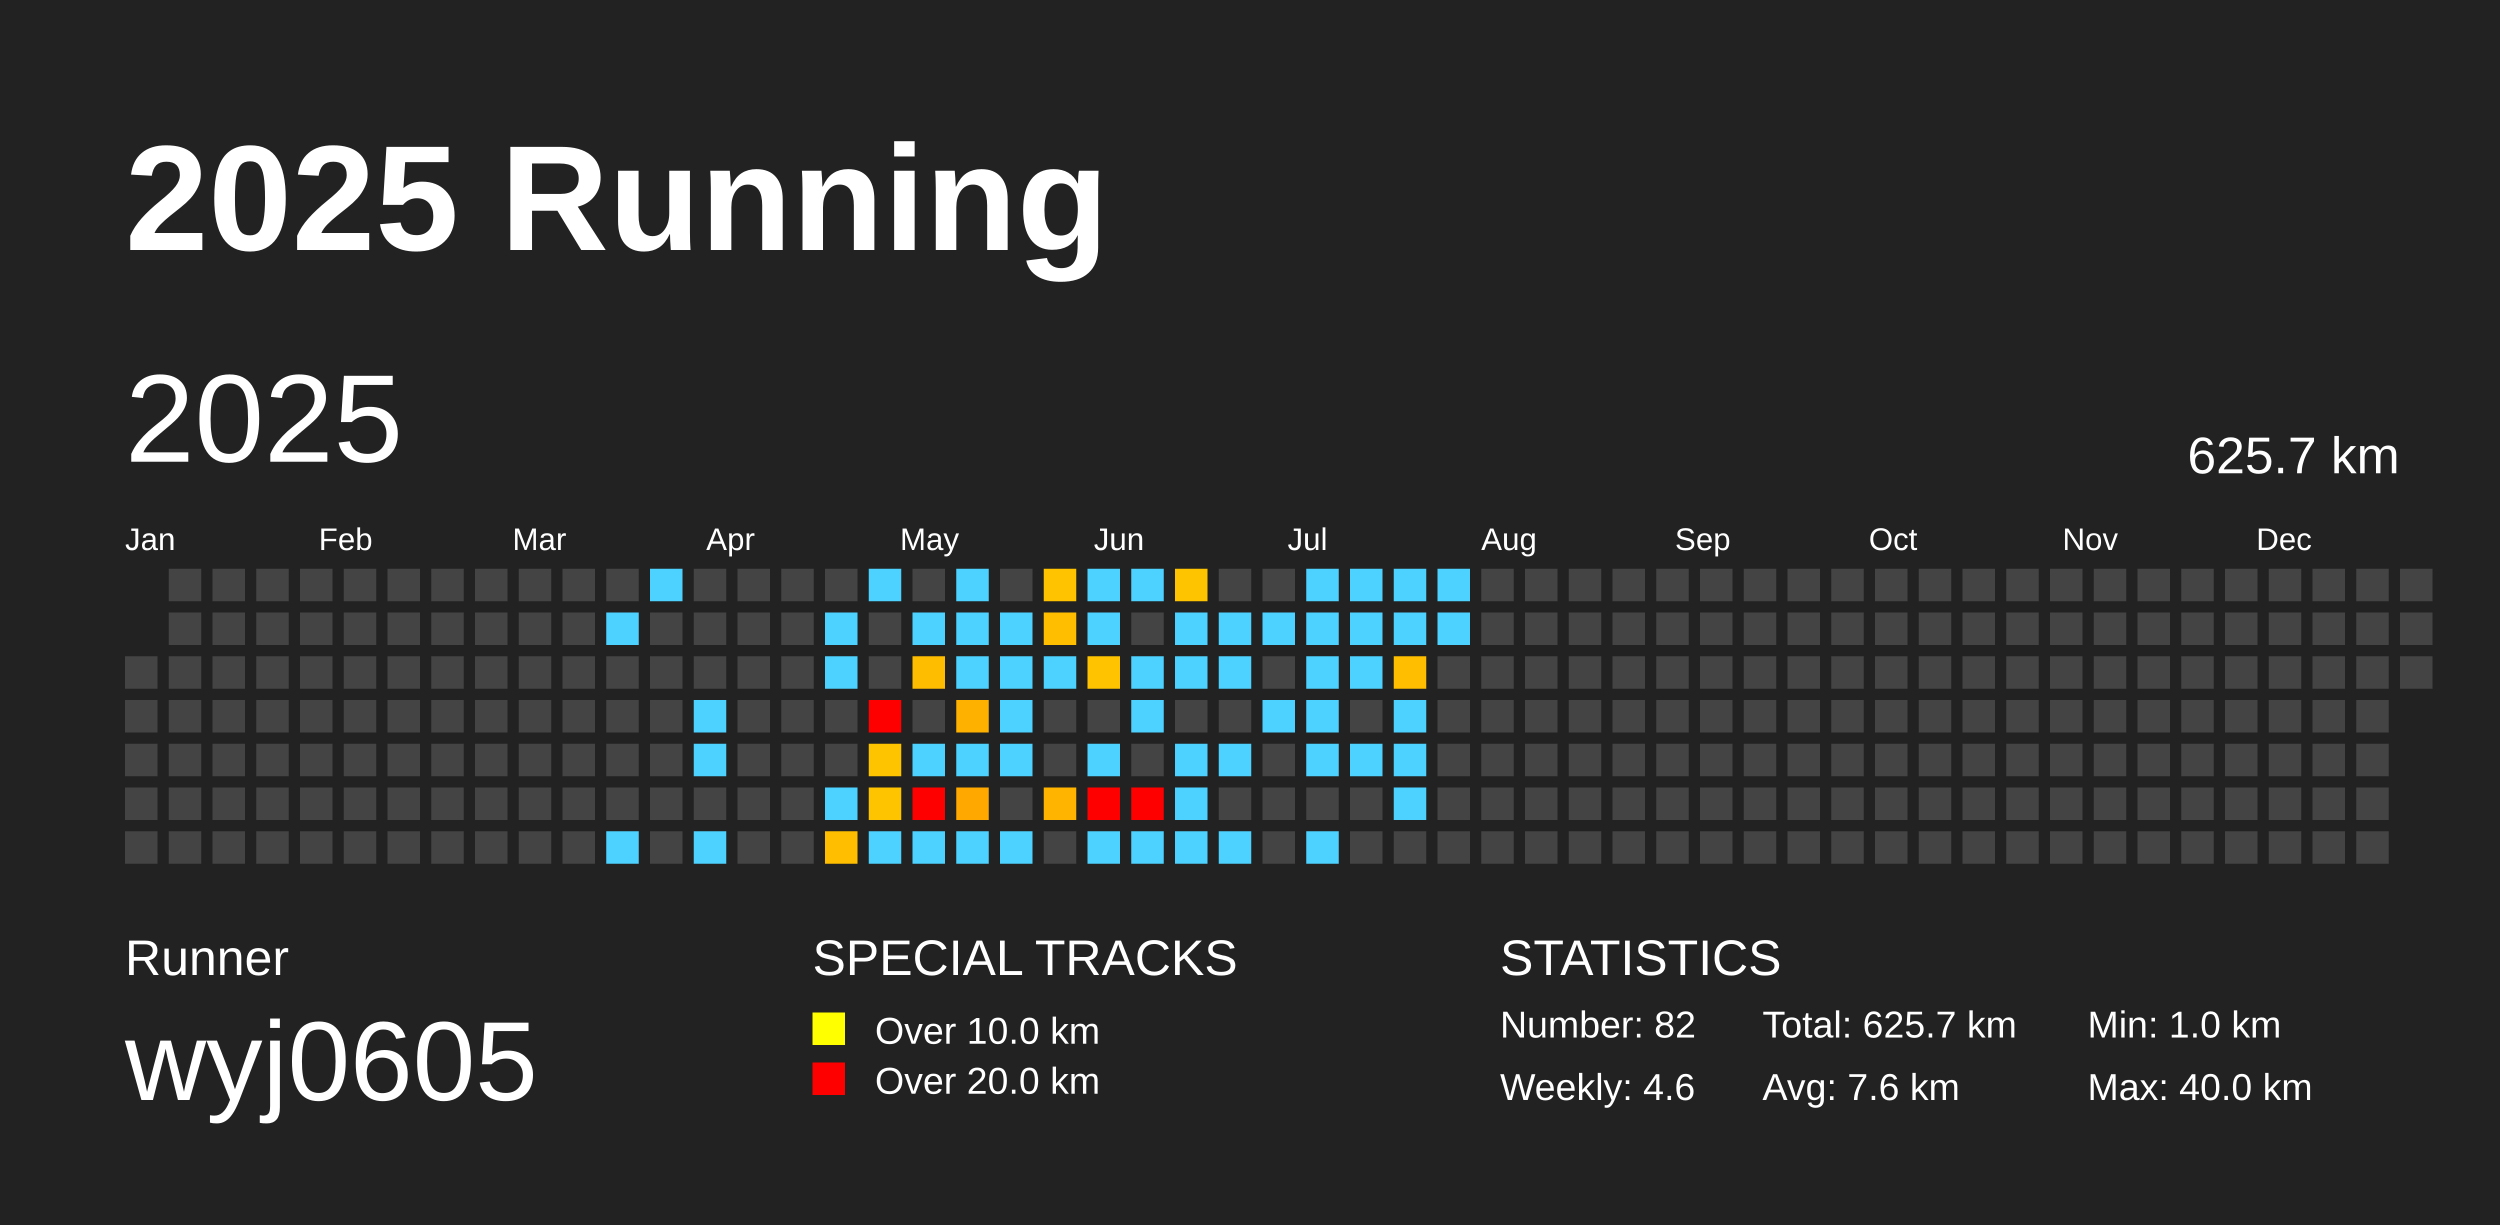
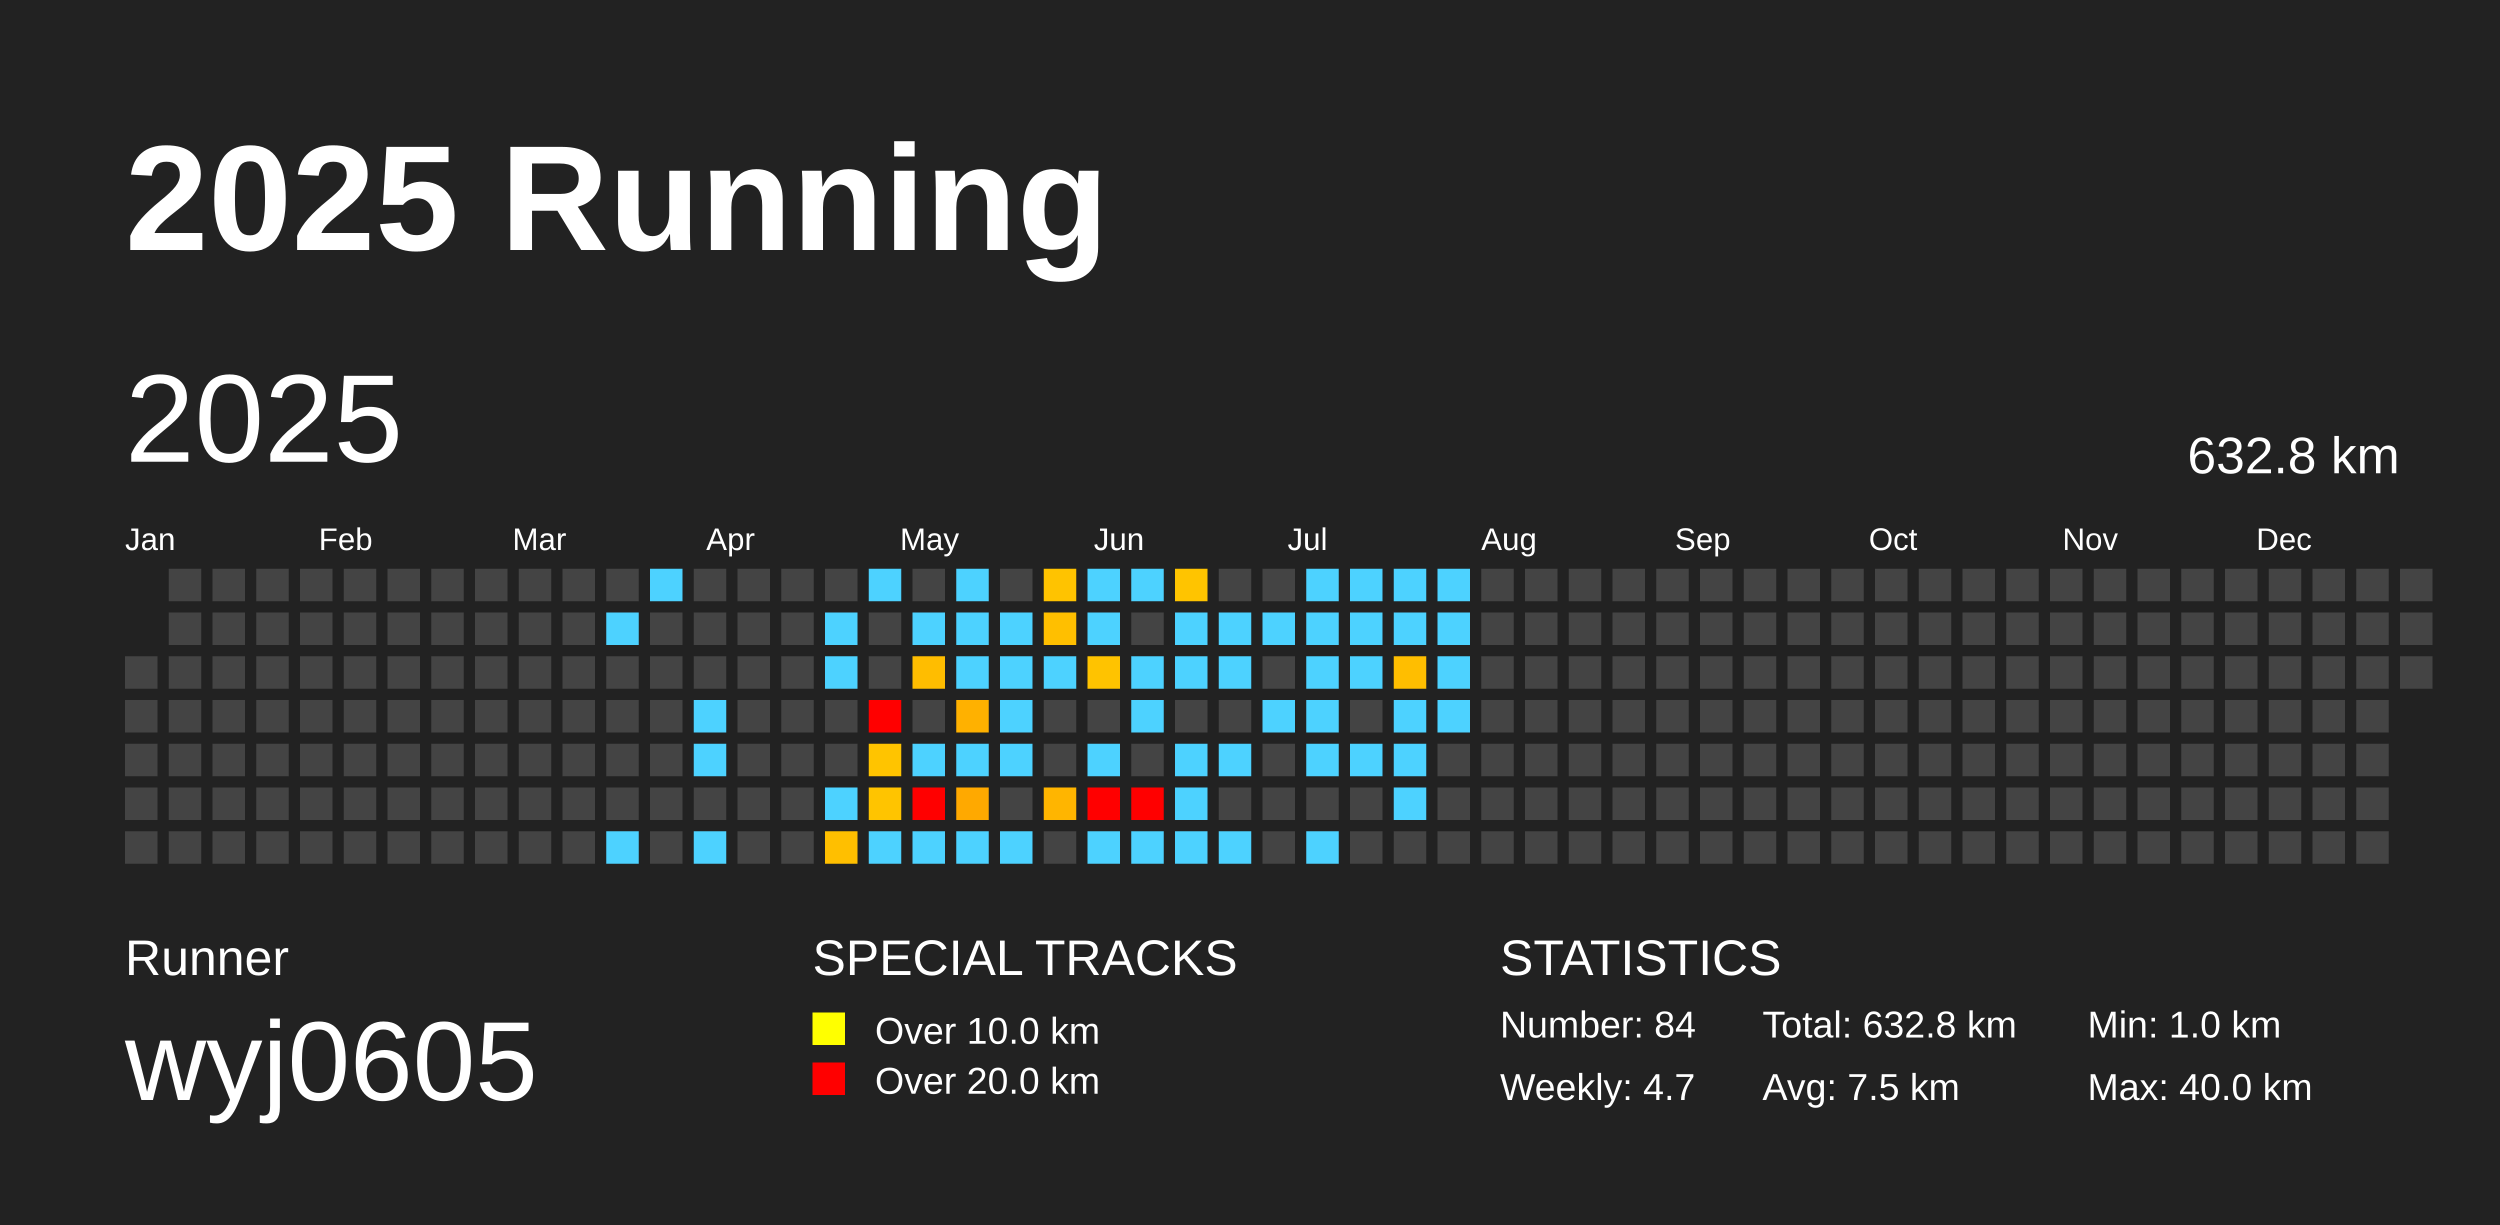
<svg xmlns="http://www.w3.org/2000/svg" baseProfile="full" height="98mm" version="1.1" viewBox="0,0,200,98" width="200mm">
  <defs />
  <rect fill="#222222" height="98" width="200" x="0" y="0" />
  <text fill="#FFFFFF" style="font-size:12px; font-family:Arial; font-weight:bold;" x="10" y="20">2025 Running</text>
  <text fill="#FFFFFF" style="font-size:4px; font-family:Arial" x="10" y="78">Runner</text>
  <text fill="#FFFFFF" style="font-size:9px; font-family:Arial" x="10" y="88">wyj0605</text>
  <text fill="#FFFFFF" style="font-size:4px; font-family:Arial" x="65" y="78">SPECIAL TRACKS</text>
  <rect fill="yellow" height="2.6" width="2.6" x="65" y="81" />
  <text fill="#FFFFFF" style="font-size:3px; font-family:Arial" x="70" y="83.5">Over 10.0 km</text>
  <rect fill="red" height="2.6" width="2.6" x="65" y="85" />
  <text fill="#FFFFFF" style="font-size:3px; font-family:Arial" x="70" y="87.5">Over 20.0 km</text>
  <text fill="#FFFFFF" style="font-size:4px; font-family:Arial" x="120" y="78">STATISTICS</text>
-   <text fill="#FFFFFF" style="font-size:3px; font-family:Arial" x="120" y="83">Number: 82</text>
-   <text fill="#FFFFFF" style="font-size:3px; font-family:Arial" x="120" y="88">Weekly: 4.6</text>
-   <text fill="#FFFFFF" style="font-size:3px; font-family:Arial" x="141" y="83">Total: 625.7 km</text>
-   <text fill="#FFFFFF" style="font-size:3px; font-family:Arial" x="141" y="88">Avg: 7.6 km</text>
+   <text fill="#FFFFFF" style="font-size:3px; font-family:Arial" x="120" y="83">Number: 84</text>
+   <text fill="#FFFFFF" style="font-size:3px; font-family:Arial" x="120" y="88">Weekly: 4.7</text>
+   <text fill="#FFFFFF" style="font-size:3px; font-family:Arial" x="141" y="83">Total: 632.8 km</text>
+   <text fill="#FFFFFF" style="font-size:3px; font-family:Arial" x="141" y="88">Avg: 7.5 km</text>
  <text fill="#FFFFFF" style="font-size:3px; font-family:Arial" x="167" y="83">Min: 1.0 km</text>
  <text fill="#FFFFFF" style="font-size:3px; font-family:Arial" x="167" y="88">Max: 40.0 km</text>
  <text dominant-baseline="hanging" fill="#FFFFFF" style="font-size:10.0px; font-family:Arial;" x="10" y="30">2025</text>
-   <text dominant-baseline="hanging" fill="#FFFFFF" style="font-size:4.125px; font-family:Arial;" x="175" y="35">625.7 km</text>
+   <text dominant-baseline="hanging" fill="#FFFFFF" style="font-size:4.125px; font-family:Arial;" x="175" y="35">632.8 km</text>
  <text fill="#FFFFFF" style="font-size:2.5px; font-family:Arial" x="10.0" y="44">Jan</text>
  <text fill="#FFFFFF" style="font-size:2.5px; font-family:Arial" x="25.5" y="44">Feb</text>
  <text fill="#FFFFFF" style="font-size:2.5px; font-family:Arial" x="41.0" y="44">Mar</text>
  <text fill="#FFFFFF" style="font-size:2.5px; font-family:Arial" x="56.5" y="44">Apr</text>
  <text fill="#FFFFFF" style="font-size:2.5px; font-family:Arial" x="72.0" y="44">May</text>
  <text fill="#FFFFFF" style="font-size:2.5px; font-family:Arial" x="87.5" y="44">Jun</text>
  <text fill="#FFFFFF" style="font-size:2.5px; font-family:Arial" x="103.0" y="44">Jul</text>
  <text fill="#FFFFFF" style="font-size:2.5px; font-family:Arial" x="118.5" y="44">Aug</text>
  <text fill="#FFFFFF" style="font-size:2.5px; font-family:Arial" x="134.0" y="44">Sep</text>
  <text fill="#FFFFFF" style="font-size:2.5px; font-family:Arial" x="149.5" y="44">Oct</text>
  <text fill="#FFFFFF" style="font-size:2.5px; font-family:Arial" x="165.0" y="44">Nov</text>
  <text fill="#FFFFFF" style="font-size:2.5px; font-family:Arial" x="180.5" y="44">Dec</text>
  <rect fill="#444444" height="2.6" width="2.6" x="10.0" y="52.5" />
  <rect fill="#444444" height="2.6" width="2.6" x="10.0" y="56.0" />
  <rect fill="#444444" height="2.6" width="2.6" x="10.0" y="59.5" />
  <rect fill="#444444" height="2.6" width="2.6" x="10.0" y="63.0" />
  <rect fill="#444444" height="2.6" width="2.6" x="10.0" y="66.5" />
  <rect fill="#444444" height="2.6" width="2.6" x="13.5" y="45.5" />
  <rect fill="#444444" height="2.6" width="2.6" x="13.5" y="49.0" />
  <rect fill="#444444" height="2.6" width="2.6" x="13.5" y="52.5" />
  <rect fill="#444444" height="2.6" width="2.6" x="13.5" y="56.0" />
  <rect fill="#444444" height="2.6" width="2.6" x="13.5" y="59.5" />
  <rect fill="#444444" height="2.6" width="2.6" x="13.5" y="63.0" />
  <rect fill="#444444" height="2.6" width="2.6" x="13.5" y="66.5" />
  <rect fill="#444444" height="2.6" width="2.6" x="17.0" y="45.5" />
  <rect fill="#444444" height="2.6" width="2.6" x="17.0" y="49.0" />
  <rect fill="#444444" height="2.6" width="2.6" x="17.0" y="52.5" />
  <rect fill="#444444" height="2.6" width="2.6" x="17.0" y="56.0" />
  <rect fill="#444444" height="2.6" width="2.6" x="17.0" y="59.5" />
  <rect fill="#444444" height="2.6" width="2.6" x="17.0" y="63.0" />
  <rect fill="#444444" height="2.6" width="2.6" x="17.0" y="66.5" />
  <rect fill="#444444" height="2.6" width="2.6" x="20.5" y="45.5" />
  <rect fill="#444444" height="2.6" width="2.6" x="20.5" y="49.0" />
  <rect fill="#444444" height="2.6" width="2.6" x="20.5" y="52.5" />
  <rect fill="#444444" height="2.6" width="2.6" x="20.5" y="56.0" />
  <rect fill="#444444" height="2.6" width="2.6" x="20.5" y="59.5" />
  <rect fill="#444444" height="2.6" width="2.6" x="20.5" y="63.0" />
  <rect fill="#444444" height="2.6" width="2.6" x="20.5" y="66.5" />
  <rect fill="#444444" height="2.6" width="2.6" x="24.0" y="45.5" />
  <rect fill="#444444" height="2.6" width="2.6" x="24.0" y="49.0" />
  <rect fill="#444444" height="2.6" width="2.6" x="24.0" y="52.5" />
  <rect fill="#444444" height="2.6" width="2.6" x="24.0" y="56.0" />
  <rect fill="#444444" height="2.6" width="2.6" x="24.0" y="59.5" />
  <rect fill="#444444" height="2.6" width="2.6" x="24.0" y="63.0" />
  <rect fill="#444444" height="2.6" width="2.6" x="24.0" y="66.5" />
  <rect fill="#444444" height="2.6" width="2.6" x="27.5" y="45.5" />
  <rect fill="#444444" height="2.6" width="2.6" x="27.5" y="49.0" />
  <rect fill="#444444" height="2.6" width="2.6" x="27.5" y="52.5" />
  <rect fill="#444444" height="2.6" width="2.6" x="27.5" y="56.0" />
  <rect fill="#444444" height="2.6" width="2.6" x="27.5" y="59.5" />
  <rect fill="#444444" height="2.6" width="2.6" x="27.5" y="63.0" />
  <rect fill="#444444" height="2.6" width="2.6" x="27.5" y="66.5" />
  <rect fill="#444444" height="2.6" width="2.6" x="31.0" y="45.5" />
  <rect fill="#444444" height="2.6" width="2.6" x="31.0" y="49.0" />
  <rect fill="#444444" height="2.6" width="2.6" x="31.0" y="52.5" />
  <rect fill="#444444" height="2.6" width="2.6" x="31.0" y="56.0" />
  <rect fill="#444444" height="2.6" width="2.6" x="31.0" y="59.5" />
  <rect fill="#444444" height="2.6" width="2.6" x="31.0" y="63.0" />
  <rect fill="#444444" height="2.6" width="2.6" x="31.0" y="66.5" />
  <rect fill="#444444" height="2.6" width="2.6" x="34.5" y="45.5" />
  <rect fill="#444444" height="2.6" width="2.6" x="34.5" y="49.0" />
  <rect fill="#444444" height="2.6" width="2.6" x="34.5" y="52.5" />
  <rect fill="#444444" height="2.6" width="2.6" x="34.5" y="56.0" />
  <rect fill="#444444" height="2.6" width="2.6" x="34.5" y="59.5" />
  <rect fill="#444444" height="2.6" width="2.6" x="34.5" y="63.0" />
  <rect fill="#444444" height="2.6" width="2.6" x="34.5" y="66.5" />
  <rect fill="#444444" height="2.6" width="2.6" x="38.0" y="45.5" />
  <rect fill="#444444" height="2.6" width="2.6" x="38.0" y="49.0" />
  <rect fill="#444444" height="2.6" width="2.6" x="38.0" y="52.5" />
  <rect fill="#444444" height="2.6" width="2.6" x="38.0" y="56.0" />
  <rect fill="#444444" height="2.6" width="2.6" x="38.0" y="59.5" />
  <rect fill="#444444" height="2.6" width="2.6" x="38.0" y="63.0" />
  <rect fill="#444444" height="2.6" width="2.6" x="38.0" y="66.5" />
  <rect fill="#444444" height="2.6" width="2.6" x="41.5" y="45.5" />
  <rect fill="#444444" height="2.6" width="2.6" x="41.5" y="49.0" />
  <rect fill="#444444" height="2.6" width="2.6" x="41.5" y="52.5" />
  <rect fill="#444444" height="2.6" width="2.6" x="41.5" y="56.0" />
  <rect fill="#444444" height="2.6" width="2.6" x="41.5" y="59.5" />
  <rect fill="#444444" height="2.6" width="2.6" x="41.5" y="63.0" />
  <rect fill="#444444" height="2.6" width="2.6" x="41.5" y="66.5" />
  <rect fill="#444444" height="2.6" width="2.6" x="45.0" y="45.5" />
  <rect fill="#444444" height="2.6" width="2.6" x="45.0" y="49.0" />
  <rect fill="#444444" height="2.6" width="2.6" x="45.0" y="52.5" />
  <rect fill="#444444" height="2.6" width="2.6" x="45.0" y="56.0" />
  <rect fill="#444444" height="2.6" width="2.6" x="45.0" y="59.5" />
  <rect fill="#444444" height="2.6" width="2.6" x="45.0" y="63.0" />
  <rect fill="#444444" height="2.6" width="2.6" x="45.0" y="66.5" />
  <rect fill="#444444" height="2.6" width="2.6" x="48.5" y="45.5" />
  <rect fill="#4dd2ff" height="2.6" width="2.6" x="48.5" y="49.0" />
  <rect fill="#444444" height="2.6" width="2.6" x="48.5" y="52.5" />
  <rect fill="#444444" height="2.6" width="2.6" x="48.5" y="56.0" />
  <rect fill="#444444" height="2.6" width="2.6" x="48.5" y="59.5" />
  <rect fill="#444444" height="2.6" width="2.6" x="48.5" y="63.0" />
  <rect fill="#4dd2ff" height="2.6" width="2.6" x="48.5" y="66.5" />
  <rect fill="#4dd2ff" height="2.6" width="2.6" x="52.0" y="45.5" />
  <rect fill="#444444" height="2.6" width="2.6" x="52.0" y="49.0" />
  <rect fill="#444444" height="2.6" width="2.6" x="52.0" y="52.5" />
  <rect fill="#444444" height="2.6" width="2.6" x="52.0" y="56.0" />
  <rect fill="#444444" height="2.6" width="2.6" x="52.0" y="59.5" />
  <rect fill="#444444" height="2.6" width="2.6" x="52.0" y="63.0" />
  <rect fill="#444444" height="2.6" width="2.6" x="52.0" y="66.5" />
  <rect fill="#444444" height="2.6" width="2.6" x="55.5" y="45.5" />
  <rect fill="#444444" height="2.6" width="2.6" x="55.5" y="49.0" />
  <rect fill="#444444" height="2.6" width="2.6" x="55.5" y="52.5" />
  <rect fill="#4dd2ff" height="2.6" width="2.6" x="55.5" y="56.0" />
  <rect fill="#4dd2ff" height="2.6" width="2.6" x="55.5" y="59.5" />
  <rect fill="#444444" height="2.6" width="2.6" x="55.5" y="63.0" />
  <rect fill="#4dd2ff" height="2.6" width="2.6" x="55.5" y="66.5" />
  <rect fill="#444444" height="2.6" width="2.6" x="59.0" y="45.5" />
  <rect fill="#444444" height="2.6" width="2.6" x="59.0" y="49.0" />
  <rect fill="#444444" height="2.6" width="2.6" x="59.0" y="52.5" />
  <rect fill="#444444" height="2.6" width="2.6" x="59.0" y="56.0" />
  <rect fill="#444444" height="2.6" width="2.6" x="59.0" y="59.5" />
  <rect fill="#444444" height="2.6" width="2.6" x="59.0" y="63.0" />
  <rect fill="#444444" height="2.6" width="2.6" x="59.0" y="66.5" />
  <rect fill="#444444" height="2.6" width="2.6" x="62.5" y="45.5" />
  <rect fill="#444444" height="2.6" width="2.6" x="62.5" y="49.0" />
  <rect fill="#444444" height="2.6" width="2.6" x="62.5" y="52.5" />
  <rect fill="#444444" height="2.6" width="2.6" x="62.5" y="56.0" />
  <rect fill="#444444" height="2.6" width="2.6" x="62.5" y="59.5" />
  <rect fill="#444444" height="2.6" width="2.6" x="62.5" y="63.0" />
  <rect fill="#444444" height="2.6" width="2.6" x="62.5" y="66.5" />
  <rect fill="#444444" height="2.6" width="2.6" x="66.0" y="45.5" />
  <rect fill="#4dd2ff" height="2.6" width="2.6" x="66.0" y="49.0" />
  <rect fill="#4dd2ff" height="2.6" width="2.6" x="66.0" y="52.5" />
  <rect fill="#444444" height="2.6" width="2.6" x="66.0" y="56.0" />
  <rect fill="#444444" height="2.6" width="2.6" x="66.0" y="59.5" />
  <rect fill="#4dd2ff" height="2.6" width="2.6" x="66.0" y="63.0" />
  <rect fill="#ffbf00" height="2.6" width="2.6" x="66.0" y="66.5" />
  <rect fill="#4dd2ff" height="2.6" width="2.6" x="69.5" y="45.5" />
  <rect fill="#444444" height="2.6" width="2.6" x="69.5" y="49.0" />
  <rect fill="#444444" height="2.6" width="2.6" x="69.5" y="52.5" />
  <rect fill="red" height="2.6" width="2.6" x="69.5" y="56.0" />
  <rect fill="#ffc400" height="2.6" width="2.6" x="69.5" y="59.5" />
  <rect fill="#ffc400" height="2.6" width="2.6" x="69.5" y="63.0" />
  <rect fill="#4dd2ff" height="2.6" width="2.6" x="69.5" y="66.5" />
  <rect fill="#444444" height="2.6" width="2.6" x="73.0" y="45.5" />
  <rect fill="#4dd2ff" height="2.6" width="2.6" x="73.0" y="49.0" />
  <rect fill="#ffbd00" height="2.6" width="2.6" x="73.0" y="52.5" />
  <rect fill="#444444" height="2.6" width="2.6" x="73.0" y="56.0" />
  <rect fill="#4dd2ff" height="2.6" width="2.6" x="73.0" y="59.5" />
  <rect fill="red" height="2.6" width="2.6" x="73.0" y="63.0" />
  <rect fill="#4dd2ff" height="2.6" width="2.6" x="73.0" y="66.5" />
  <rect fill="#4dd2ff" height="2.6" width="2.6" x="76.5" y="45.5" />
  <rect fill="#4dd2ff" height="2.6" width="2.6" x="76.5" y="49.0" />
  <rect fill="#4dd2ff" height="2.6" width="2.6" x="76.5" y="52.5" />
  <rect fill="#ffb100" height="2.6" width="2.6" x="76.5" y="56.0" />
  <rect fill="#4dd2ff" height="2.6" width="2.6" x="76.5" y="59.5" />
  <rect fill="#ffa900" height="2.6" width="2.6" x="76.5" y="63.0" />
  <rect fill="#4dd2ff" height="2.6" width="2.6" x="76.5" y="66.5" />
  <rect fill="#444444" height="2.6" width="2.6" x="80.0" y="45.5" />
  <rect fill="#4dd2ff" height="2.6" width="2.6" x="80.0" y="49.0" />
  <rect fill="#4dd2ff" height="2.6" width="2.6" x="80.0" y="52.5" />
  <rect fill="#4dd2ff" height="2.6" width="2.6" x="80.0" y="56.0" />
  <rect fill="#4dd2ff" height="2.6" width="2.6" x="80.0" y="59.5" />
  <rect fill="#444444" height="2.6" width="2.6" x="80.0" y="63.0" />
  <rect fill="#4dd2ff" height="2.6" width="2.6" x="80.0" y="66.5" />
  <rect fill="#ffc300" height="2.6" width="2.6" x="83.5" y="45.5" />
  <rect fill="#ffbf00" height="2.6" width="2.6" x="83.5" y="49.0" />
  <rect fill="#4dd2ff" height="2.6" width="2.6" x="83.5" y="52.5" />
  <rect fill="#444444" height="2.6" width="2.6" x="83.5" y="56.0" />
  <rect fill="#444444" height="2.6" width="2.6" x="83.5" y="59.5" />
  <rect fill="#ffb500" height="2.6" width="2.6" x="83.5" y="63.0" />
  <rect fill="#444444" height="2.6" width="2.6" x="83.5" y="66.5" />
  <rect fill="#4dd2ff" height="2.6" width="2.6" x="87.0" y="45.5" />
  <rect fill="#4dd2ff" height="2.6" width="2.6" x="87.0" y="49.0" />
  <rect fill="#ffc300" height="2.6" width="2.6" x="87.0" y="52.5" />
  <rect fill="#444444" height="2.6" width="2.6" x="87.0" y="56.0" />
  <rect fill="#4dd2ff" height="2.6" width="2.6" x="87.0" y="59.5" />
  <rect fill="red" height="2.6" width="2.6" x="87.0" y="63.0" />
  <rect fill="#4dd2ff" height="2.6" width="2.6" x="87.0" y="66.5" />
  <rect fill="#4dd2ff" height="2.6" width="2.6" x="90.5" y="45.5" />
  <rect fill="#444444" height="2.6" width="2.6" x="90.5" y="49.0" />
  <rect fill="#4dd2ff" height="2.6" width="2.6" x="90.5" y="52.5" />
  <rect fill="#4dd2ff" height="2.6" width="2.6" x="90.5" y="56.0" />
  <rect fill="#444444" height="2.6" width="2.6" x="90.5" y="59.5" />
  <rect fill="red" height="2.6" width="2.6" x="90.5" y="63.0" />
  <rect fill="#4dd2ff" height="2.6" width="2.6" x="90.5" y="66.5" />
  <rect fill="#ffc400" height="2.6" width="2.6" x="94.0" y="45.5" />
  <rect fill="#4dd2ff" height="2.6" width="2.6" x="94.0" y="49.0" />
  <rect fill="#4dd2ff" height="2.6" width="2.6" x="94.0" y="52.5" />
  <rect fill="#444444" height="2.6" width="2.6" x="94.0" y="56.0" />
  <rect fill="#4dd2ff" height="2.6" width="2.6" x="94.0" y="59.5" />
  <rect fill="#4dd2ff" height="2.6" width="2.6" x="94.0" y="63.0" />
  <rect fill="#4dd2ff" height="2.6" width="2.6" x="94.0" y="66.5" />
  <rect fill="#444444" height="2.6" width="2.6" x="97.5" y="45.5" />
  <rect fill="#4dd2ff" height="2.6" width="2.6" x="97.5" y="49.0" />
  <rect fill="#4dd2ff" height="2.6" width="2.6" x="97.5" y="52.5" />
  <rect fill="#444444" height="2.6" width="2.6" x="97.5" y="56.0" />
  <rect fill="#4dd2ff" height="2.6" width="2.6" x="97.5" y="59.5" />
  <rect fill="#444444" height="2.6" width="2.6" x="97.5" y="63.0" />
  <rect fill="#4dd2ff" height="2.6" width="2.6" x="97.5" y="66.5" />
  <rect fill="#444444" height="2.6" width="2.6" x="101.0" y="45.5" />
  <rect fill="#4dd2ff" height="2.6" width="2.6" x="101.0" y="49.0" />
  <rect fill="#444444" height="2.6" width="2.6" x="101.0" y="52.5" />
  <rect fill="#4dd2ff" height="2.6" width="2.6" x="101.0" y="56.0" />
  <rect fill="#444444" height="2.6" width="2.6" x="101.0" y="59.5" />
  <rect fill="#444444" height="2.6" width="2.6" x="101.0" y="63.0" />
  <rect fill="#444444" height="2.6" width="2.6" x="101.0" y="66.5" />
  <rect fill="#4dd2ff" height="2.6" width="2.6" x="104.5" y="45.5" />
  <rect fill="#4dd2ff" height="2.6" width="2.6" x="104.5" y="49.0" />
  <rect fill="#4dd2ff" height="2.6" width="2.6" x="104.5" y="52.5" />
  <rect fill="#4dd2ff" height="2.6" width="2.6" x="104.5" y="56.0" />
  <rect fill="#4dd2ff" height="2.6" width="2.6" x="104.5" y="59.5" />
  <rect fill="#444444" height="2.6" width="2.6" x="104.5" y="63.0" />
  <rect fill="#4dd2ff" height="2.6" width="2.6" x="104.5" y="66.5" />
  <rect fill="#4dd2ff" height="2.6" width="2.6" x="108.0" y="45.5" />
  <rect fill="#4dd2ff" height="2.6" width="2.6" x="108.0" y="49.0" />
  <rect fill="#4dd2ff" height="2.6" width="2.6" x="108.0" y="52.5" />
  <rect fill="#444444" height="2.6" width="2.6" x="108.0" y="56.0" />
  <rect fill="#4dd2ff" height="2.6" width="2.6" x="108.0" y="59.5" />
  <rect fill="#444444" height="2.6" width="2.6" x="108.0" y="63.0" />
  <rect fill="#444444" height="2.6" width="2.6" x="108.0" y="66.5" />
  <rect fill="#4dd2ff" height="2.6" width="2.6" x="111.5" y="45.5" />
  <rect fill="#4dd2ff" height="2.6" width="2.6" x="111.5" y="49.0" />
  <rect fill="#ffbe00" height="2.6" width="2.6" x="111.5" y="52.5" />
  <rect fill="#4dd2ff" height="2.6" width="2.6" x="111.5" y="56.0" />
  <rect fill="#4dd2ff" height="2.6" width="2.6" x="111.5" y="59.5" />
  <rect fill="#4dd2ff" height="2.6" width="2.6" x="111.5" y="63.0" />
  <rect fill="#444444" height="2.6" width="2.6" x="111.5" y="66.5" />
  <rect fill="#4dd2ff" height="2.6" width="2.6" x="115.0" y="45.5" />
  <rect fill="#4dd2ff" height="2.6" width="2.6" x="115.0" y="49.0" />
-   <rect fill="#444444" height="2.6" width="2.6" x="115.0" y="52.5" />
-   <rect fill="#444444" height="2.6" width="2.6" x="115.0" y="56.0" />
+   <rect fill="#4dd2ff" height="2.6" width="2.6" x="115.0" y="52.5" />
+   <rect fill="#4dd2ff" height="2.6" width="2.6" x="115.0" y="56.0" />
  <rect fill="#444444" height="2.6" width="2.6" x="115.0" y="59.5" />
  <rect fill="#444444" height="2.6" width="2.6" x="115.0" y="63.0" />
  <rect fill="#444444" height="2.6" width="2.6" x="115.0" y="66.5" />
  <rect fill="#444444" height="2.6" width="2.6" x="118.5" y="45.5" />
  <rect fill="#444444" height="2.6" width="2.6" x="118.5" y="49.0" />
  <rect fill="#444444" height="2.6" width="2.6" x="118.5" y="52.5" />
  <rect fill="#444444" height="2.6" width="2.6" x="118.5" y="56.0" />
  <rect fill="#444444" height="2.6" width="2.6" x="118.5" y="59.5" />
  <rect fill="#444444" height="2.6" width="2.6" x="118.5" y="63.0" />
  <rect fill="#444444" height="2.6" width="2.6" x="118.5" y="66.5" />
  <rect fill="#444444" height="2.6" width="2.6" x="122.0" y="45.5" />
  <rect fill="#444444" height="2.6" width="2.6" x="122.0" y="49.0" />
  <rect fill="#444444" height="2.6" width="2.6" x="122.0" y="52.5" />
  <rect fill="#444444" height="2.6" width="2.6" x="122.0" y="56.0" />
  <rect fill="#444444" height="2.6" width="2.6" x="122.0" y="59.5" />
  <rect fill="#444444" height="2.6" width="2.6" x="122.0" y="63.0" />
  <rect fill="#444444" height="2.6" width="2.6" x="122.0" y="66.5" />
  <rect fill="#444444" height="2.6" width="2.6" x="125.5" y="45.5" />
  <rect fill="#444444" height="2.6" width="2.6" x="125.5" y="49.0" />
  <rect fill="#444444" height="2.6" width="2.6" x="125.5" y="52.5" />
  <rect fill="#444444" height="2.6" width="2.6" x="125.5" y="56.0" />
  <rect fill="#444444" height="2.6" width="2.6" x="125.5" y="59.5" />
  <rect fill="#444444" height="2.6" width="2.6" x="125.5" y="63.0" />
  <rect fill="#444444" height="2.6" width="2.6" x="125.5" y="66.5" />
  <rect fill="#444444" height="2.6" width="2.6" x="129.0" y="45.5" />
  <rect fill="#444444" height="2.6" width="2.6" x="129.0" y="49.0" />
  <rect fill="#444444" height="2.6" width="2.6" x="129.0" y="52.5" />
  <rect fill="#444444" height="2.6" width="2.6" x="129.0" y="56.0" />
  <rect fill="#444444" height="2.6" width="2.6" x="129.0" y="59.5" />
  <rect fill="#444444" height="2.6" width="2.6" x="129.0" y="63.0" />
  <rect fill="#444444" height="2.6" width="2.6" x="129.0" y="66.5" />
  <rect fill="#444444" height="2.6" width="2.6" x="132.5" y="45.5" />
  <rect fill="#444444" height="2.6" width="2.6" x="132.5" y="49.0" />
  <rect fill="#444444" height="2.6" width="2.6" x="132.5" y="52.5" />
  <rect fill="#444444" height="2.6" width="2.6" x="132.5" y="56.0" />
  <rect fill="#444444" height="2.6" width="2.6" x="132.5" y="59.5" />
  <rect fill="#444444" height="2.6" width="2.6" x="132.5" y="63.0" />
  <rect fill="#444444" height="2.6" width="2.6" x="132.5" y="66.5" />
  <rect fill="#444444" height="2.6" width="2.6" x="136.0" y="45.5" />
  <rect fill="#444444" height="2.6" width="2.6" x="136.0" y="49.0" />
  <rect fill="#444444" height="2.6" width="2.6" x="136.0" y="52.5" />
  <rect fill="#444444" height="2.6" width="2.6" x="136.0" y="56.0" />
  <rect fill="#444444" height="2.6" width="2.6" x="136.0" y="59.5" />
  <rect fill="#444444" height="2.6" width="2.6" x="136.0" y="63.0" />
  <rect fill="#444444" height="2.6" width="2.6" x="136.0" y="66.5" />
  <rect fill="#444444" height="2.6" width="2.6" x="139.5" y="45.5" />
  <rect fill="#444444" height="2.6" width="2.6" x="139.5" y="49.0" />
  <rect fill="#444444" height="2.6" width="2.6" x="139.5" y="52.5" />
  <rect fill="#444444" height="2.6" width="2.6" x="139.5" y="56.0" />
  <rect fill="#444444" height="2.6" width="2.6" x="139.5" y="59.5" />
  <rect fill="#444444" height="2.6" width="2.6" x="139.5" y="63.0" />
  <rect fill="#444444" height="2.6" width="2.6" x="139.5" y="66.5" />
  <rect fill="#444444" height="2.6" width="2.6" x="143.0" y="45.5" />
  <rect fill="#444444" height="2.6" width="2.6" x="143.0" y="49.0" />
  <rect fill="#444444" height="2.6" width="2.6" x="143.0" y="52.5" />
  <rect fill="#444444" height="2.6" width="2.6" x="143.0" y="56.0" />
  <rect fill="#444444" height="2.6" width="2.6" x="143.0" y="59.5" />
  <rect fill="#444444" height="2.6" width="2.6" x="143.0" y="63.0" />
  <rect fill="#444444" height="2.6" width="2.6" x="143.0" y="66.5" />
  <rect fill="#444444" height="2.6" width="2.6" x="146.5" y="45.5" />
  <rect fill="#444444" height="2.6" width="2.6" x="146.5" y="49.0" />
  <rect fill="#444444" height="2.6" width="2.6" x="146.5" y="52.5" />
  <rect fill="#444444" height="2.6" width="2.6" x="146.5" y="56.0" />
  <rect fill="#444444" height="2.6" width="2.6" x="146.5" y="59.5" />
  <rect fill="#444444" height="2.6" width="2.6" x="146.5" y="63.0" />
  <rect fill="#444444" height="2.6" width="2.6" x="146.5" y="66.5" />
  <rect fill="#444444" height="2.6" width="2.6" x="150.0" y="45.5" />
  <rect fill="#444444" height="2.6" width="2.6" x="150.0" y="49.0" />
  <rect fill="#444444" height="2.6" width="2.6" x="150.0" y="52.5" />
  <rect fill="#444444" height="2.6" width="2.6" x="150.0" y="56.0" />
  <rect fill="#444444" height="2.6" width="2.6" x="150.0" y="59.5" />
  <rect fill="#444444" height="2.6" width="2.6" x="150.0" y="63.0" />
  <rect fill="#444444" height="2.6" width="2.6" x="150.0" y="66.5" />
  <rect fill="#444444" height="2.6" width="2.6" x="153.5" y="45.5" />
  <rect fill="#444444" height="2.6" width="2.6" x="153.5" y="49.0" />
  <rect fill="#444444" height="2.6" width="2.6" x="153.5" y="52.5" />
  <rect fill="#444444" height="2.6" width="2.6" x="153.5" y="56.0" />
  <rect fill="#444444" height="2.6" width="2.6" x="153.5" y="59.5" />
  <rect fill="#444444" height="2.6" width="2.6" x="153.5" y="63.0" />
  <rect fill="#444444" height="2.6" width="2.6" x="153.5" y="66.5" />
  <rect fill="#444444" height="2.6" width="2.6" x="157.0" y="45.5" />
  <rect fill="#444444" height="2.6" width="2.6" x="157.0" y="49.0" />
  <rect fill="#444444" height="2.6" width="2.6" x="157.0" y="52.5" />
  <rect fill="#444444" height="2.6" width="2.6" x="157.0" y="56.0" />
  <rect fill="#444444" height="2.6" width="2.6" x="157.0" y="59.5" />
  <rect fill="#444444" height="2.6" width="2.6" x="157.0" y="63.0" />
  <rect fill="#444444" height="2.6" width="2.6" x="157.0" y="66.5" />
  <rect fill="#444444" height="2.6" width="2.6" x="160.5" y="45.5" />
  <rect fill="#444444" height="2.6" width="2.6" x="160.5" y="49.0" />
  <rect fill="#444444" height="2.6" width="2.6" x="160.5" y="52.5" />
  <rect fill="#444444" height="2.6" width="2.6" x="160.5" y="56.0" />
  <rect fill="#444444" height="2.6" width="2.6" x="160.5" y="59.5" />
  <rect fill="#444444" height="2.6" width="2.6" x="160.5" y="63.0" />
  <rect fill="#444444" height="2.6" width="2.6" x="160.5" y="66.5" />
  <rect fill="#444444" height="2.6" width="2.6" x="164.0" y="45.5" />
  <rect fill="#444444" height="2.6" width="2.6" x="164.0" y="49.0" />
  <rect fill="#444444" height="2.6" width="2.6" x="164.0" y="52.5" />
  <rect fill="#444444" height="2.6" width="2.6" x="164.0" y="56.0" />
  <rect fill="#444444" height="2.6" width="2.6" x="164.0" y="59.5" />
  <rect fill="#444444" height="2.6" width="2.6" x="164.0" y="63.0" />
  <rect fill="#444444" height="2.6" width="2.6" x="164.0" y="66.5" />
  <rect fill="#444444" height="2.6" width="2.6" x="167.5" y="45.5" />
  <rect fill="#444444" height="2.6" width="2.6" x="167.5" y="49.0" />
  <rect fill="#444444" height="2.6" width="2.6" x="167.5" y="52.5" />
  <rect fill="#444444" height="2.6" width="2.6" x="167.5" y="56.0" />
  <rect fill="#444444" height="2.6" width="2.6" x="167.5" y="59.5" />
  <rect fill="#444444" height="2.6" width="2.6" x="167.5" y="63.0" />
  <rect fill="#444444" height="2.6" width="2.6" x="167.5" y="66.5" />
  <rect fill="#444444" height="2.6" width="2.6" x="171.0" y="45.5" />
  <rect fill="#444444" height="2.6" width="2.6" x="171.0" y="49.0" />
  <rect fill="#444444" height="2.6" width="2.6" x="171.0" y="52.5" />
  <rect fill="#444444" height="2.6" width="2.6" x="171.0" y="56.0" />
  <rect fill="#444444" height="2.6" width="2.6" x="171.0" y="59.5" />
  <rect fill="#444444" height="2.6" width="2.6" x="171.0" y="63.0" />
  <rect fill="#444444" height="2.6" width="2.6" x="171.0" y="66.5" />
  <rect fill="#444444" height="2.6" width="2.6" x="174.5" y="45.5" />
  <rect fill="#444444" height="2.6" width="2.6" x="174.5" y="49.0" />
  <rect fill="#444444" height="2.6" width="2.6" x="174.5" y="52.5" />
  <rect fill="#444444" height="2.6" width="2.6" x="174.5" y="56.0" />
  <rect fill="#444444" height="2.6" width="2.6" x="174.5" y="59.5" />
  <rect fill="#444444" height="2.6" width="2.6" x="174.5" y="63.0" />
  <rect fill="#444444" height="2.6" width="2.6" x="174.5" y="66.5" />
  <rect fill="#444444" height="2.6" width="2.6" x="178.0" y="45.5" />
  <rect fill="#444444" height="2.6" width="2.6" x="178.0" y="49.0" />
  <rect fill="#444444" height="2.6" width="2.6" x="178.0" y="52.5" />
  <rect fill="#444444" height="2.6" width="2.6" x="178.0" y="56.0" />
  <rect fill="#444444" height="2.6" width="2.6" x="178.0" y="59.5" />
  <rect fill="#444444" height="2.6" width="2.6" x="178.0" y="63.0" />
  <rect fill="#444444" height="2.6" width="2.6" x="178.0" y="66.5" />
  <rect fill="#444444" height="2.6" width="2.6" x="181.5" y="45.5" />
  <rect fill="#444444" height="2.6" width="2.6" x="181.5" y="49.0" />
  <rect fill="#444444" height="2.6" width="2.6" x="181.5" y="52.5" />
  <rect fill="#444444" height="2.6" width="2.6" x="181.5" y="56.0" />
  <rect fill="#444444" height="2.6" width="2.6" x="181.5" y="59.5" />
  <rect fill="#444444" height="2.6" width="2.6" x="181.5" y="63.0" />
  <rect fill="#444444" height="2.6" width="2.6" x="181.5" y="66.5" />
  <rect fill="#444444" height="2.6" width="2.6" x="185.0" y="45.5" />
  <rect fill="#444444" height="2.6" width="2.6" x="185.0" y="49.0" />
  <rect fill="#444444" height="2.6" width="2.6" x="185.0" y="52.5" />
  <rect fill="#444444" height="2.6" width="2.6" x="185.0" y="56.0" />
  <rect fill="#444444" height="2.6" width="2.6" x="185.0" y="59.5" />
  <rect fill="#444444" height="2.6" width="2.6" x="185.0" y="63.0" />
  <rect fill="#444444" height="2.6" width="2.6" x="185.0" y="66.5" />
  <rect fill="#444444" height="2.6" width="2.6" x="188.5" y="45.5" />
  <rect fill="#444444" height="2.6" width="2.6" x="188.5" y="49.0" />
  <rect fill="#444444" height="2.6" width="2.6" x="188.5" y="52.5" />
  <rect fill="#444444" height="2.6" width="2.6" x="188.5" y="56.0" />
  <rect fill="#444444" height="2.6" width="2.6" x="188.5" y="59.5" />
  <rect fill="#444444" height="2.6" width="2.6" x="188.5" y="63.0" />
  <rect fill="#444444" height="2.6" width="2.6" x="188.5" y="66.5" />
  <rect fill="#444444" height="2.6" width="2.6" x="192.0" y="45.5" />
  <rect fill="#444444" height="2.6" width="2.6" x="192.0" y="49.0" />
  <rect fill="#444444" height="2.6" width="2.6" x="192.0" y="52.5" />
</svg>
